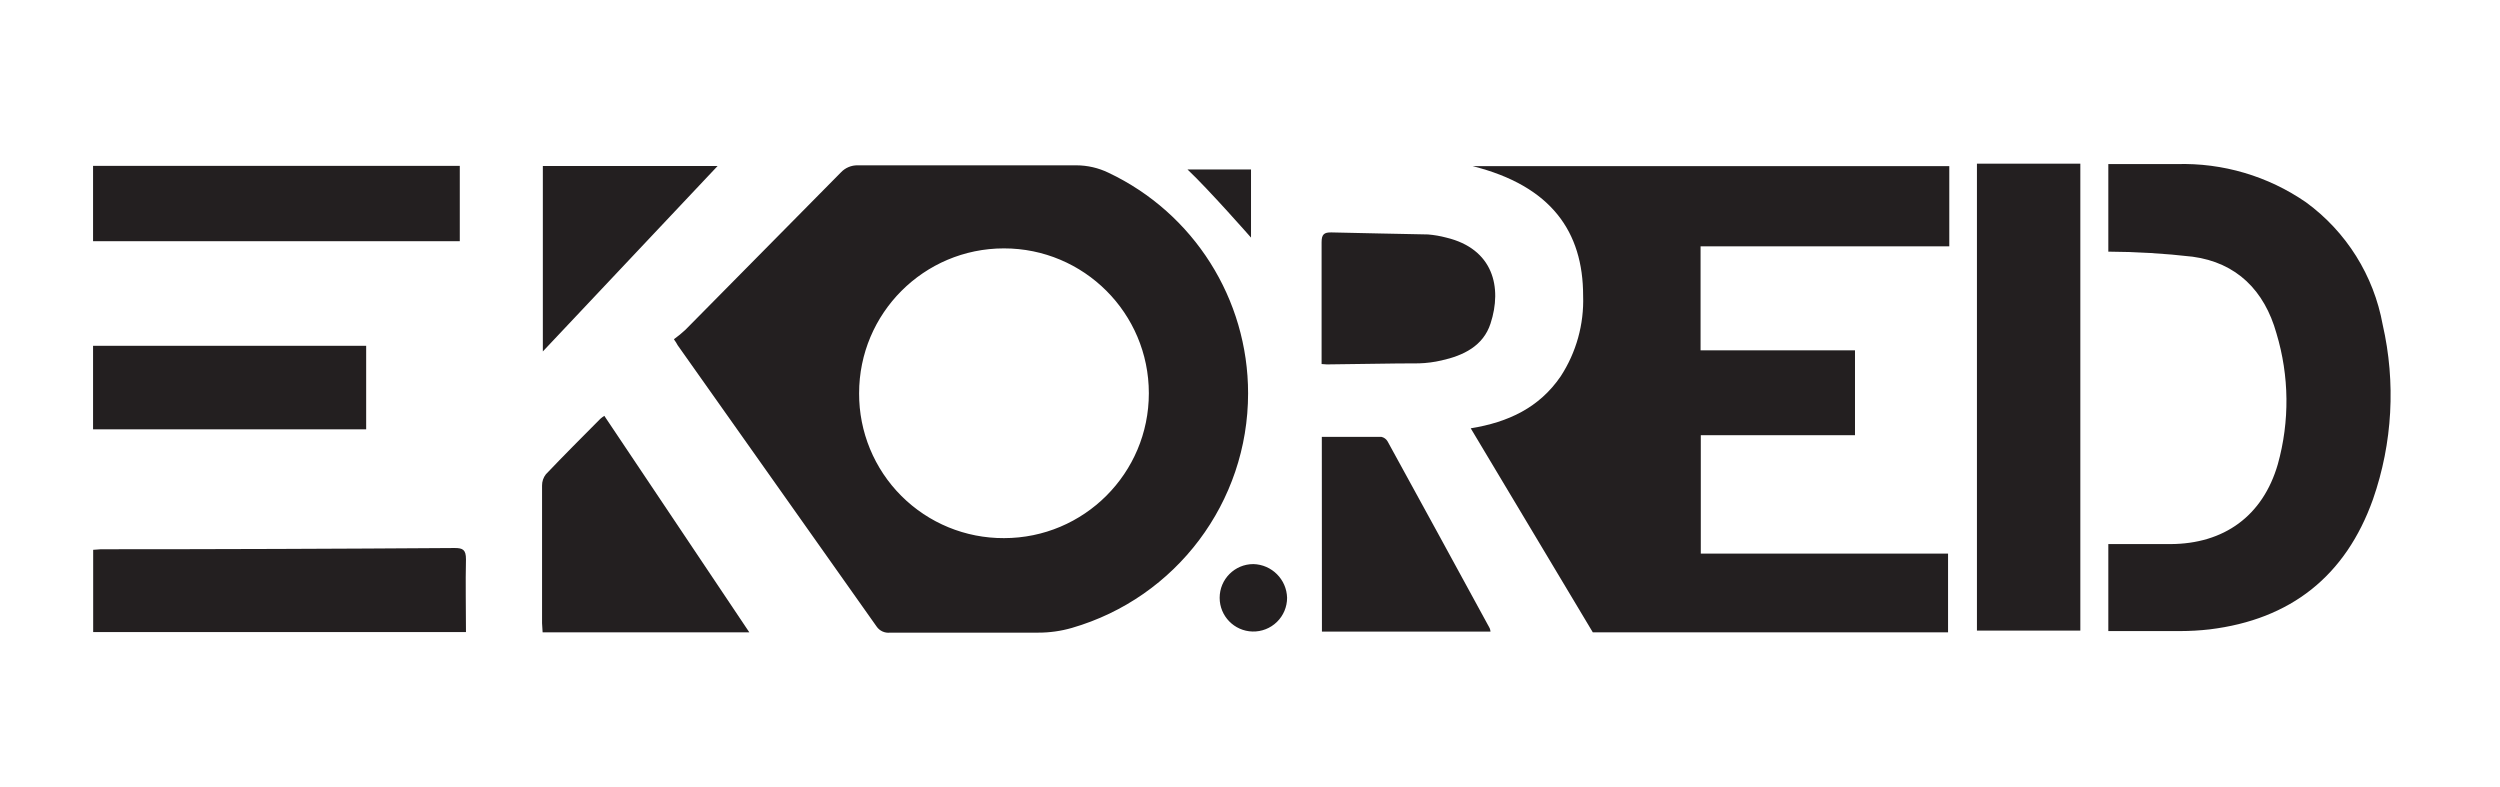
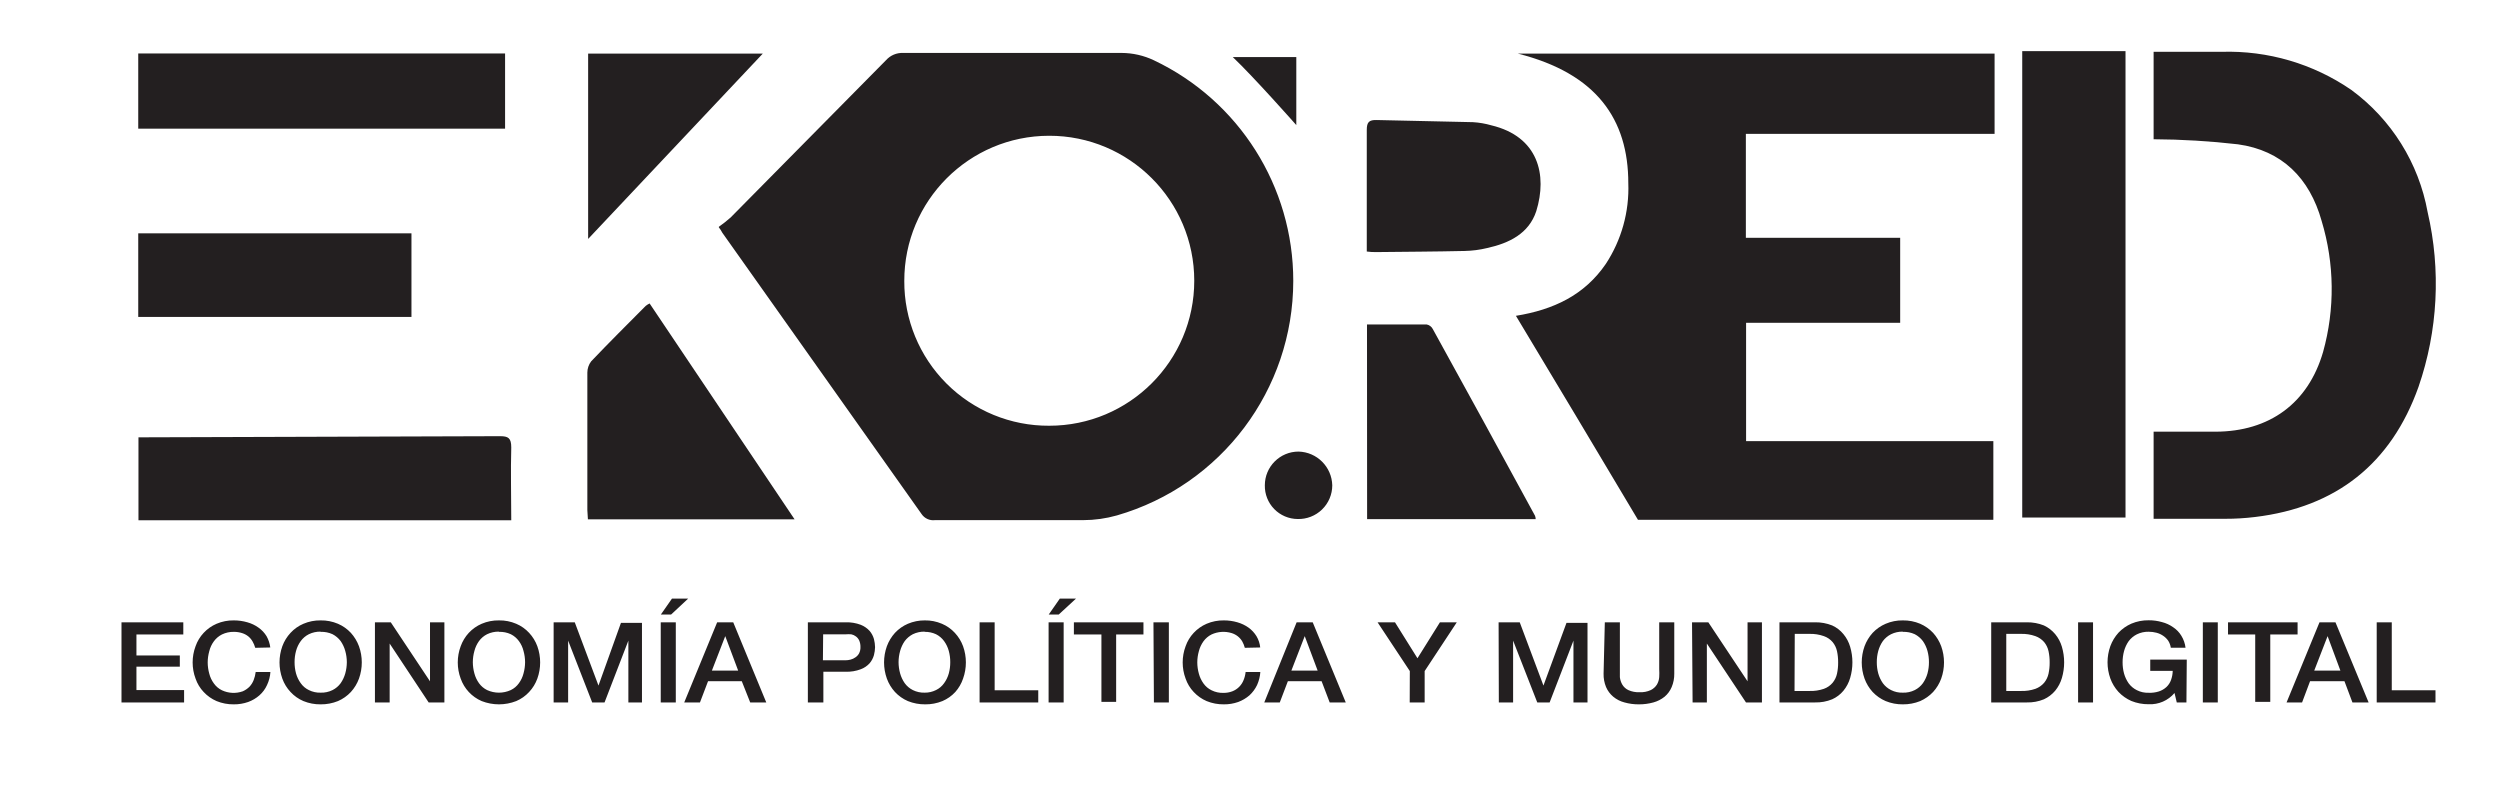
<svg xmlns="http://www.w3.org/2000/svg" viewBox="0 0 222.44 69.97">
  <defs>
    <style>
      .cls-1 {
        fill: #231f20
      }
    </style>
  </defs>
  <g id="Layer_3" data-name="Layer 3">
-     <path d="M130.86 38.11c3.34-.54 6.1-1.84 8-4.62a12.35 12.35 0 0 0 2-7.18c0-5.67-2.82-9.77-9.84-11.53h42.42v7.14h-22.13v9.25h13.74v7.55h-13.72v10.54h22v7h-31.61ZM8.29 48.92c.25 0 .47-.05.68-.05q15.75 0 31.49-.11c.73 0 1 .16 1 1-.05 2.13 0 4.27 0 6.48H8.29ZM40.91 14.76v6.7H8.28v-6.7ZM53.77 37l12.9 19.26H48.28c0-.27-.05-.54-.05-.81V43.2a1.6 1.6 0 0 1 .34-1c1.59-1.67 3.22-3.3 4.85-4.94a2.8 2.8 0 0 1 .35-.26ZM117.61 38.87h5.3a.84.84 0 0 1 .55.4q4.56 8.31 9.09 16.63a1.1 1.1 0 0 1 .07.3h-15Z" class="cls-1" />
-     <path d="M117.59 32.39V21.56c0-.7.21-.9.9-.88 2.85.08 5.7.11 8.56.18a9.27 9.27 0 0 1 1.63.28c4.18 1 5 4.42 3.94 7.65-.65 2-2.42 2.85-4.36 3.28a10.23 10.23 0 0 1-2 .26c-2.63 0-5.26.07-7.9.09-.25.02-.47-.01-.77-.03ZM63.85 14.77 48.3 31.27v-16.5ZM8.28 38.2v-7.43h24.3v7.43ZM108.52 53.19a3 3 0 0 1 3-3 3.08 3.08 0 0 1 3 3 3 3 0 0 1-3.08 3 3 3 0 0 1-2.92-3ZM111.05 35a21.71 21.71 0 0 0-12.42-19.63 6.59 6.59 0 0 0-2.86-.66H76.33a2 2 0 0 0-1.52.64q-6.9 7-13.83 14a10.55 10.55 0 0 1-1 .82v.05a3.12 3.12 0 0 1 .31.49Q69.12 43.21 78 55.75a1.27 1.27 0 0 0 1.2.54h13.17a10.71 10.71 0 0 0 3-.42A21.72 21.72 0 0 0 111.05 35Zm-34.61 0a12.89 12.89 0 1 1 12.89 12.88A12.83 12.83 0 0 1 76.44 35ZM111.31 21.14s-3.74-4.26-5.65-6.06h5.65ZM185.1 14.56h-9.2v41.55h9.2ZM212 28.88A17.29 17.29 0 0 0 205.18 18a19.24 19.24 0 0 0-11.52-3.4h-6.07v7.79a68.65 68.65 0 0 1 7.5.45c3.91.53 6.39 3 7.46 6.82a20.89 20.89 0 0 1 .12 11.65c-1.33 4.59-4.78 7.09-9.57 7.1h-5.51v7.74H194a23.41 23.41 0 0 0 2.6-.15c7.22-.88 12.11-4.75 14.54-11.58a28.16 28.16 0 0 0 .86-15.54Z" class="cls-1" />
+     <path d="M10.81 55.37h5.5v1.08h-4.17v1.87H16v1h-3.86v2.08h4.24v1.1h-5.57ZM22.71 57.64a2.44 2.44 0 0 0-.24-.57 1.63 1.63 0 0 0-.38-.45 1.7 1.7 0 0 0-.55-.29 2.35 2.35 0 0 0-.74-.11 2.32 2.32 0 0 0-1.05.23 2 2 0 0 0-.72.61 2.45 2.45 0 0 0-.41.88 3.72 3.72 0 0 0-.14 1 3.77 3.77 0 0 0 .14 1 2.49 2.49 0 0 0 .41.87 1.87 1.87 0 0 0 .72.61 2.44 2.44 0 0 0 1.85.09 2 2 0 0 0 .59-.4 1.86 1.86 0 0 0 .38-.6 2.82 2.82 0 0 0 .18-.72h1.31a3.15 3.15 0 0 1-.3 1.16 2.69 2.69 0 0 1-.68.92 3.11 3.11 0 0 1-1 .59 3.74 3.74 0 0 1-1.28.21 3.9 3.9 0 0 1-1.53-.29 3.42 3.42 0 0 1-1.15-.81 3.28 3.28 0 0 1-.72-1.19 4.12 4.12 0 0 1 0-2.88 3.36 3.36 0 0 1 .72-1.19 3.42 3.42 0 0 1 1.15-.81 3.73 3.73 0 0 1 1.53-.3 4.26 4.26 0 0 1 1.21.17 3.1 3.1 0 0 1 1 .48 2.57 2.57 0 0 1 .71.76 2.77 2.77 0 0 1 .33 1ZM28.53 55.2a3.78 3.78 0 0 1 1.54.3 3.42 3.42 0 0 1 1.15.81 3.68 3.68 0 0 1 .72 1.19 4.27 4.27 0 0 1 0 2.88 3.58 3.58 0 0 1-.72 1.19 3.42 3.42 0 0 1-1.15.81 4 4 0 0 1-1.54.29 3.9 3.9 0 0 1-1.53-.29 3.32 3.32 0 0 1-1.15-.81 3.44 3.44 0 0 1-.73-1.19 4.27 4.27 0 0 1 0-2.88 3.54 3.54 0 0 1 .73-1.19A3.32 3.32 0 0 1 27 55.5a3.73 3.73 0 0 1 1.53-.3Zm0 1a2.29 2.29 0 0 0-1.05.23 2 2 0 0 0-.72.61 2.65 2.65 0 0 0-.42.88 3.71 3.71 0 0 0-.13 1 3.76 3.76 0 0 0 .13 1 2.7 2.7 0 0 0 .42.87 1.87 1.87 0 0 0 .72.61 2.17 2.17 0 0 0 1.05.23 2.21 2.21 0 0 0 1.06-.23 2 2 0 0 0 .72-.61 2.9 2.9 0 0 0 .41-.87 3.77 3.77 0 0 0 .14-1 3.72 3.72 0 0 0-.14-1 2.85 2.85 0 0 0-.41-.88 2.13 2.13 0 0 0-.72-.61 2.33 2.33 0 0 0-1.06-.21ZM33.36 55.37h1.41l3.49 5.25v-5.25h1.28v7.13h-1.4l-3.47-5.24v5.24h-1.31ZM44.4 55.2a3.73 3.73 0 0 1 1.53.3 3.32 3.32 0 0 1 1.15.81 3.54 3.54 0 0 1 .73 1.19 4.27 4.27 0 0 1 0 2.88 3.44 3.44 0 0 1-.73 1.19 3.32 3.32 0 0 1-1.15.81 4.21 4.21 0 0 1-3.07 0 3.41 3.41 0 0 1-1.87-2 4.12 4.12 0 0 1 0-2.88 3.51 3.51 0 0 1 .72-1.19 3.42 3.42 0 0 1 1.15-.81 3.74 3.74 0 0 1 1.54-.3Zm0 1a2.33 2.33 0 0 0-1.06.23 2 2 0 0 0-.72.61 2.64 2.64 0 0 0-.41.88 3.72 3.72 0 0 0-.14 1 3.77 3.77 0 0 0 .14 1 2.68 2.68 0 0 0 .41.87 1.94 1.94 0 0 0 .72.61 2.53 2.53 0 0 0 2.11 0 1.87 1.87 0 0 0 .72-.61 2.49 2.49 0 0 0 .41-.87 3.77 3.77 0 0 0 .14-1 3.72 3.72 0 0 0-.14-1 2.45 2.45 0 0 0-.41-.88 2 2 0 0 0-.72-.61 2.32 2.32 0 0 0-1.05-.21ZM49.26 55.37h1.88L53.25 61l2-5.58h1.87v7.08h-1.21V57l-2.12 5.5h-1.1L50.55 57v5.5h-1.29ZM58.79 55.37h1.34v7.13h-1.34Zm1-2.11h1.44l-1.52 1.42h-.91ZM63.81 55.37h1.43l2.94 7.13h-1.43L66 60.61h-3l-.72 1.89h-1.4Zm-.47 4.3h2.34l-1.15-3.07ZM71.88 55.37h3.38a3.49 3.49 0 0 1 1.32.22 2.14 2.14 0 0 1 .8.55 1.93 1.93 0 0 1 .38.72 3.27 3.27 0 0 1 .1.72 3.11 3.11 0 0 1-.1.71 1.93 1.93 0 0 1-.38.72 2 2 0 0 1-.8.54 3.49 3.49 0 0 1-1.32.22h-2v2.73h-1.38Zm1.34 3.38h2a1.88 1.88 0 0 0 .46-.06 1.3 1.3 0 0 0 .43-.2 1 1 0 0 0 .33-.36 1.16 1.16 0 0 0 .12-.56 1.39 1.39 0 0 0-.11-.58.94.94 0 0 0-.29-.36 1 1 0 0 0-.41-.19 2.76 2.76 0 0 0-.51 0h-2ZM82.28 55.2a3.73 3.73 0 0 1 1.53.3 3.32 3.32 0 0 1 1.15.81 3.54 3.54 0 0 1 .73 1.19 4.27 4.27 0 0 1 0 2.88 3.44 3.44 0 0 1-.69 1.19 3.32 3.32 0 0 1-1.15.81 3.9 3.9 0 0 1-1.53.29 4 4 0 0 1-1.54-.29 3.42 3.42 0 0 1-1.15-.81 3.58 3.58 0 0 1-.72-1.19 4.27 4.27 0 0 1 0-2.88 3.68 3.68 0 0 1 .72-1.19 3.42 3.42 0 0 1 1.15-.81 3.78 3.78 0 0 1 1.5-.3Zm0 1a2.33 2.33 0 0 0-1.06.23 2.13 2.13 0 0 0-.72.61 2.85 2.85 0 0 0-.41.88 3.72 3.72 0 0 0-.14 1 3.77 3.77 0 0 0 .14 1 2.9 2.9 0 0 0 .41.87 2 2 0 0 0 .72.61 2.21 2.21 0 0 0 1.06.23 2.17 2.17 0 0 0 1-.23 1.87 1.87 0 0 0 .72-.61 2.7 2.7 0 0 0 .42-.87 3.76 3.76 0 0 0 .13-1 3.71 3.71 0 0 0-.13-1 2.65 2.65 0 0 0-.42-.88 2 2 0 0 0-.72-.61 2.29 2.29 0 0 0-1-.21ZM87.16 55.37h1.34v6.05h3.88v1.08h-5.22ZM93.3 55.37h1.34v7.13H93.3Zm1-2.11h1.44l-1.54 1.42h-.89ZM95.55 55.37h6.19v1.08h-2.43v6H98v-6h-2.45ZM102.63 55.37H104v7.13h-1.33ZM110.76 57.64a2.43 2.43 0 0 0-.23-.57 1.67 1.67 0 0 0-.39-.45 1.7 1.7 0 0 0-.55-.29 2.52 2.52 0 0 0-1.79.12 2 2 0 0 0-.72.61 2.64 2.64 0 0 0-.41.88 3.72 3.72 0 0 0-.14 1 3.77 3.77 0 0 0 .14 1 2.68 2.68 0 0 0 .41.87 1.87 1.87 0 0 0 .72.61 2.21 2.21 0 0 0 1.06.23 2.14 2.14 0 0 0 .79-.14 1.75 1.75 0 0 0 1-1 2.46 2.46 0 0 0 .18-.72h1.31a3.36 3.36 0 0 1-.29 1.16 3 3 0 0 1-.68.92 3.27 3.27 0 0 1-1 .59 3.72 3.72 0 0 1-1.27.21 3.92 3.92 0 0 1-1.54-.29 3.42 3.42 0 0 1-1.15-.81 3.28 3.28 0 0 1-.72-1.19 4.12 4.12 0 0 1 0-2.88 3.36 3.36 0 0 1 .72-1.19 3.42 3.42 0 0 1 1.15-.81 3.74 3.74 0 0 1 1.54-.3 4.24 4.24 0 0 1 1.2.17 3.25 3.25 0 0 1 1 .48 2.67 2.67 0 0 1 .7.76 2.45 2.45 0 0 1 .33 1ZM115.37 55.37h1.43l2.94 7.13h-1.43l-.72-1.89h-3l-.72 1.89h-1.38Zm-.47 4.3h2.34l-1.15-3.07ZM125.44 59.71l-2.87-4.34h1.55l2 3.2 2-3.2h1.5l-2.86 4.34v2.79h-1.33ZM133.34 55.37h1.88l2.11 5.63 2.05-5.58h1.87v7.08H140V57l-2.12 5.5h-1.1l-2.15-5.5v5.5h-1.27ZM142.79 55.37h1.34v4.88a1.66 1.66 0 0 0 .22.67 1.25 1.25 0 0 0 .53.48 2.16 2.16 0 0 0 1 .19 2.11 2.11 0 0 0 1-.19 1.34 1.34 0 0 0 .54-.48 1.51 1.51 0 0 0 .21-.67 5.79 5.79 0 0 0 0-.72v-4.16h1.34v4.57a2.94 2.94 0 0 1-.23 1.19 2.26 2.26 0 0 1-.63.86 2.74 2.74 0 0 1-1 .51 4.74 4.74 0 0 1-1.29.17 4.61 4.61 0 0 1-1.28-.17 2.58 2.58 0 0 1-1-.51 2.29 2.29 0 0 1-.64-.86 2.94 2.94 0 0 1-.22-1.19ZM150.55 55.37H152l3.49 5.25v-5.25h1.28v7.13h-1.42l-3.48-5.24v5.24h-1.27ZM158.33 55.37h3.17a3.93 3.93 0 0 1 1.52.28 2.76 2.76 0 0 1 1 .77 3.15 3.15 0 0 1 .6 1.13 4.9 4.9 0 0 1 0 2.77 3.19 3.19 0 0 1-.6 1.14 2.74 2.74 0 0 1-1 .76 3.75 3.75 0 0 1-1.52.28h-3.17Zm1.34 6.11H161a3.56 3.56 0 0 0 1.28-.19 1.82 1.82 0 0 0 .78-.54 1.91 1.91 0 0 0 .39-.81 4.52 4.52 0 0 0 .1-1 4.61 4.61 0 0 0-.1-1 1.91 1.91 0 0 0-.39-.81 1.8 1.8 0 0 0-.78-.53 3.54 3.54 0 0 0-1.28-.2h-1.31ZM169.31 55.2a3.81 3.81 0 0 1 1.54.3 3.52 3.52 0 0 1 1.15.81 3.68 3.68 0 0 1 .72 1.19 4.27 4.27 0 0 1 0 2.88 3.58 3.58 0 0 1-.72 1.19 3.52 3.52 0 0 1-1.15.81 4 4 0 0 1-1.54.29 3.9 3.9 0 0 1-1.53-.29 3.46 3.46 0 0 1-1.16-.81 3.58 3.58 0 0 1-.72-1.19 4.27 4.27 0 0 1 0-2.88 3.68 3.68 0 0 1 .72-1.19 3.46 3.46 0 0 1 1.16-.81 3.73 3.73 0 0 1 1.53-.3Zm0 1a2.26 2.26 0 0 0-1.05.23 2.08 2.08 0 0 0-.73.61 2.85 2.85 0 0 0-.41.88 3.71 3.71 0 0 0-.13 1 3.76 3.76 0 0 0 .13 1 2.9 2.9 0 0 0 .41.87 2 2 0 0 0 .73.61 2.14 2.14 0 0 0 1.05.23 2.21 2.21 0 0 0 1.06-.23 2 2 0 0 0 .72-.61 2.9 2.9 0 0 0 .41-.87 3.76 3.76 0 0 0 .13-1 3.71 3.71 0 0 0-.13-1 2.85 2.85 0 0 0-.41-.88 2.13 2.13 0 0 0-.72-.61 2.33 2.33 0 0 0-1.06-.21ZM177.17 55.37h3.17a3.93 3.93 0 0 1 1.52.28 2.92 2.92 0 0 1 1 .77 3.15 3.15 0 0 1 .6 1.13 4.9 4.9 0 0 1 0 2.77 3.19 3.19 0 0 1-.6 1.14 2.9 2.9 0 0 1-1 .76 3.75 3.75 0 0 1-1.52.28h-3.17Zm1.34 6.11h1.31a3.56 3.56 0 0 0 1.28-.19 1.88 1.88 0 0 0 .78-.54 1.91 1.91 0 0 0 .39-.81 4.52 4.52 0 0 0 .1-1 4.61 4.61 0 0 0-.1-1 1.91 1.91 0 0 0-.39-.81 1.86 1.86 0 0 0-.78-.53 3.54 3.54 0 0 0-1.28-.2h-1.31ZM184.9 55.37h1.33v7.13h-1.33ZM194.54 62.5h-.86l-.2-.84a2.83 2.83 0 0 1-2.3 1 4 4 0 0 1-1.54-.29 3.52 3.52 0 0 1-1.15-.81 3.58 3.58 0 0 1-.72-1.19 4.27 4.27 0 0 1 0-2.88 3.68 3.68 0 0 1 .72-1.19 3.52 3.52 0 0 1 1.15-.81 3.81 3.81 0 0 1 1.54-.3 4.15 4.15 0 0 1 1.18.16 3 3 0 0 1 1 .46 2.41 2.41 0 0 1 .73.76 2.62 2.62 0 0 1 .37 1.06h-1.31a1.59 1.59 0 0 0-.23-.62 1.71 1.71 0 0 0-.45-.44 1.88 1.88 0 0 0-.59-.27 2.74 2.74 0 0 0-.7-.09 2.26 2.26 0 0 0-1.05.23 2.08 2.08 0 0 0-.73.61 2.85 2.85 0 0 0-.41.88 3.71 3.71 0 0 0-.13 1 3.76 3.76 0 0 0 .13 1 2.9 2.9 0 0 0 .41.87 2 2 0 0 0 .73.61 2.14 2.14 0 0 0 1.05.23 2.58 2.58 0 0 0 .91-.12 1.85 1.85 0 0 0 .67-.39 1.6 1.6 0 0 0 .41-.63 2.54 2.54 0 0 0 .15-.81h-2v-1h3.25ZM196 55.37h1.33v7.13H196ZM198.24 55.37h6.19v1.08H202v6h-1.34v-6h-2.42ZM206.38 55.37h1.42l2.95 7.13h-1.44l-.71-1.89h-3.06l-.71 1.89h-1.38Zm-.47 4.3h2.33l-1.14-3.07ZM211.47 55.37h1.34v6.05h3.89v1.08h-5.23ZM134.88 28.1c3.34-.54 6.1-1.84 8-4.62a12.26 12.26 0 0 0 2-7.18c0-5.67-2.81-9.76-9.83-11.53h42.42v7.14h-22.13v9.25h13.73v7.56h-13.71v10.53h22v7h-31.62c-3.59-6.04-7.19-12.04-10.86-18.15ZM12.32 38.91H13l31.49-.1c.73 0 1 .16 1 1-.06 2.14 0 4.27 0 6.48H12.32ZM44.94 4.76v6.69H12.3V4.76ZM57.8 27l12.9 19.21H52.31c0-.28-.05-.55-.05-.82V33.15a1.66 1.66 0 0 1 .34-1c1.59-1.67 3.23-3.3 4.85-4.93a1.75 1.75 0 0 1 .35-.22ZM121.63 28.87h5.31a.77.77 0 0 1 .54.4q4.58 8.3 9.1 16.62a.92.92 0 0 1 .06.3h-15Z" class="cls-1" />
+     <path d="M121.61 22.38V11.56c0-.7.21-.9.89-.88 2.86.08 5.71.11 8.56.19a7.52 7.52 0 0 1 1.63.28c4.19 1 5 4.41 4 7.64-.66 2-2.42 2.85-4.37 3.28a9.33 9.33 0 0 1-2 .26c-2.63.06-5.27.07-7.9.1-.29.01-.5-.02-.81-.05ZM67.87 4.77 52.33 21.26V4.77ZM12.3 28.2v-7.44h24.31v7.44ZM112.54 43.18a3 3 0 0 1 3-3 3.08 3.08 0 0 1 3 3 3 3 0 0 1-3.08 3 2.94 2.94 0 0 1-2.92-3ZM115.07 25a21.72 21.72 0 0 0-12.41-19.64 6.76 6.76 0 0 0-2.86-.65H80.36a1.93 1.93 0 0 0-1.52.64q-6.9 7-13.83 14a12.36 12.36 0 0 1-1.05.83v.05a3 3 0 0 1 .31.48L82 45.74a1.25 1.25 0 0 0 1.19.54h13.19a11.15 11.15 0 0 0 3-.42A21.73 21.73 0 0 0 115.07 25Zm-34.61 0a12.9 12.9 0 1 1 12.89 12.88A12.82 12.82 0 0 1 80.46 25ZM115.34 11.13s-3.75-4.25-5.65-6.05h5.65ZM189.12 4.55h-9.19v41.5h9.19ZM216 18.87A17.31 17.31 0 0 0 209.21 8a19.31 19.31 0 0 0-11.53-3.39h-6.06v7.78a68.8 68.8 0 0 1 7.5.45c3.91.54 6.38 3 7.45 6.82a20.89 20.89 0 0 1 .13 11.65c-1.33 4.59-4.79 7.09-9.58 7.1h-5.5v7.75H198a21.42 21.42 0 0 0 2.65-.16c7.22-.87 12.11-4.75 14.54-11.58a28.15 28.15 0 0 0 .81-15.55Z" class="cls-1" />
  </g>
</svg>
